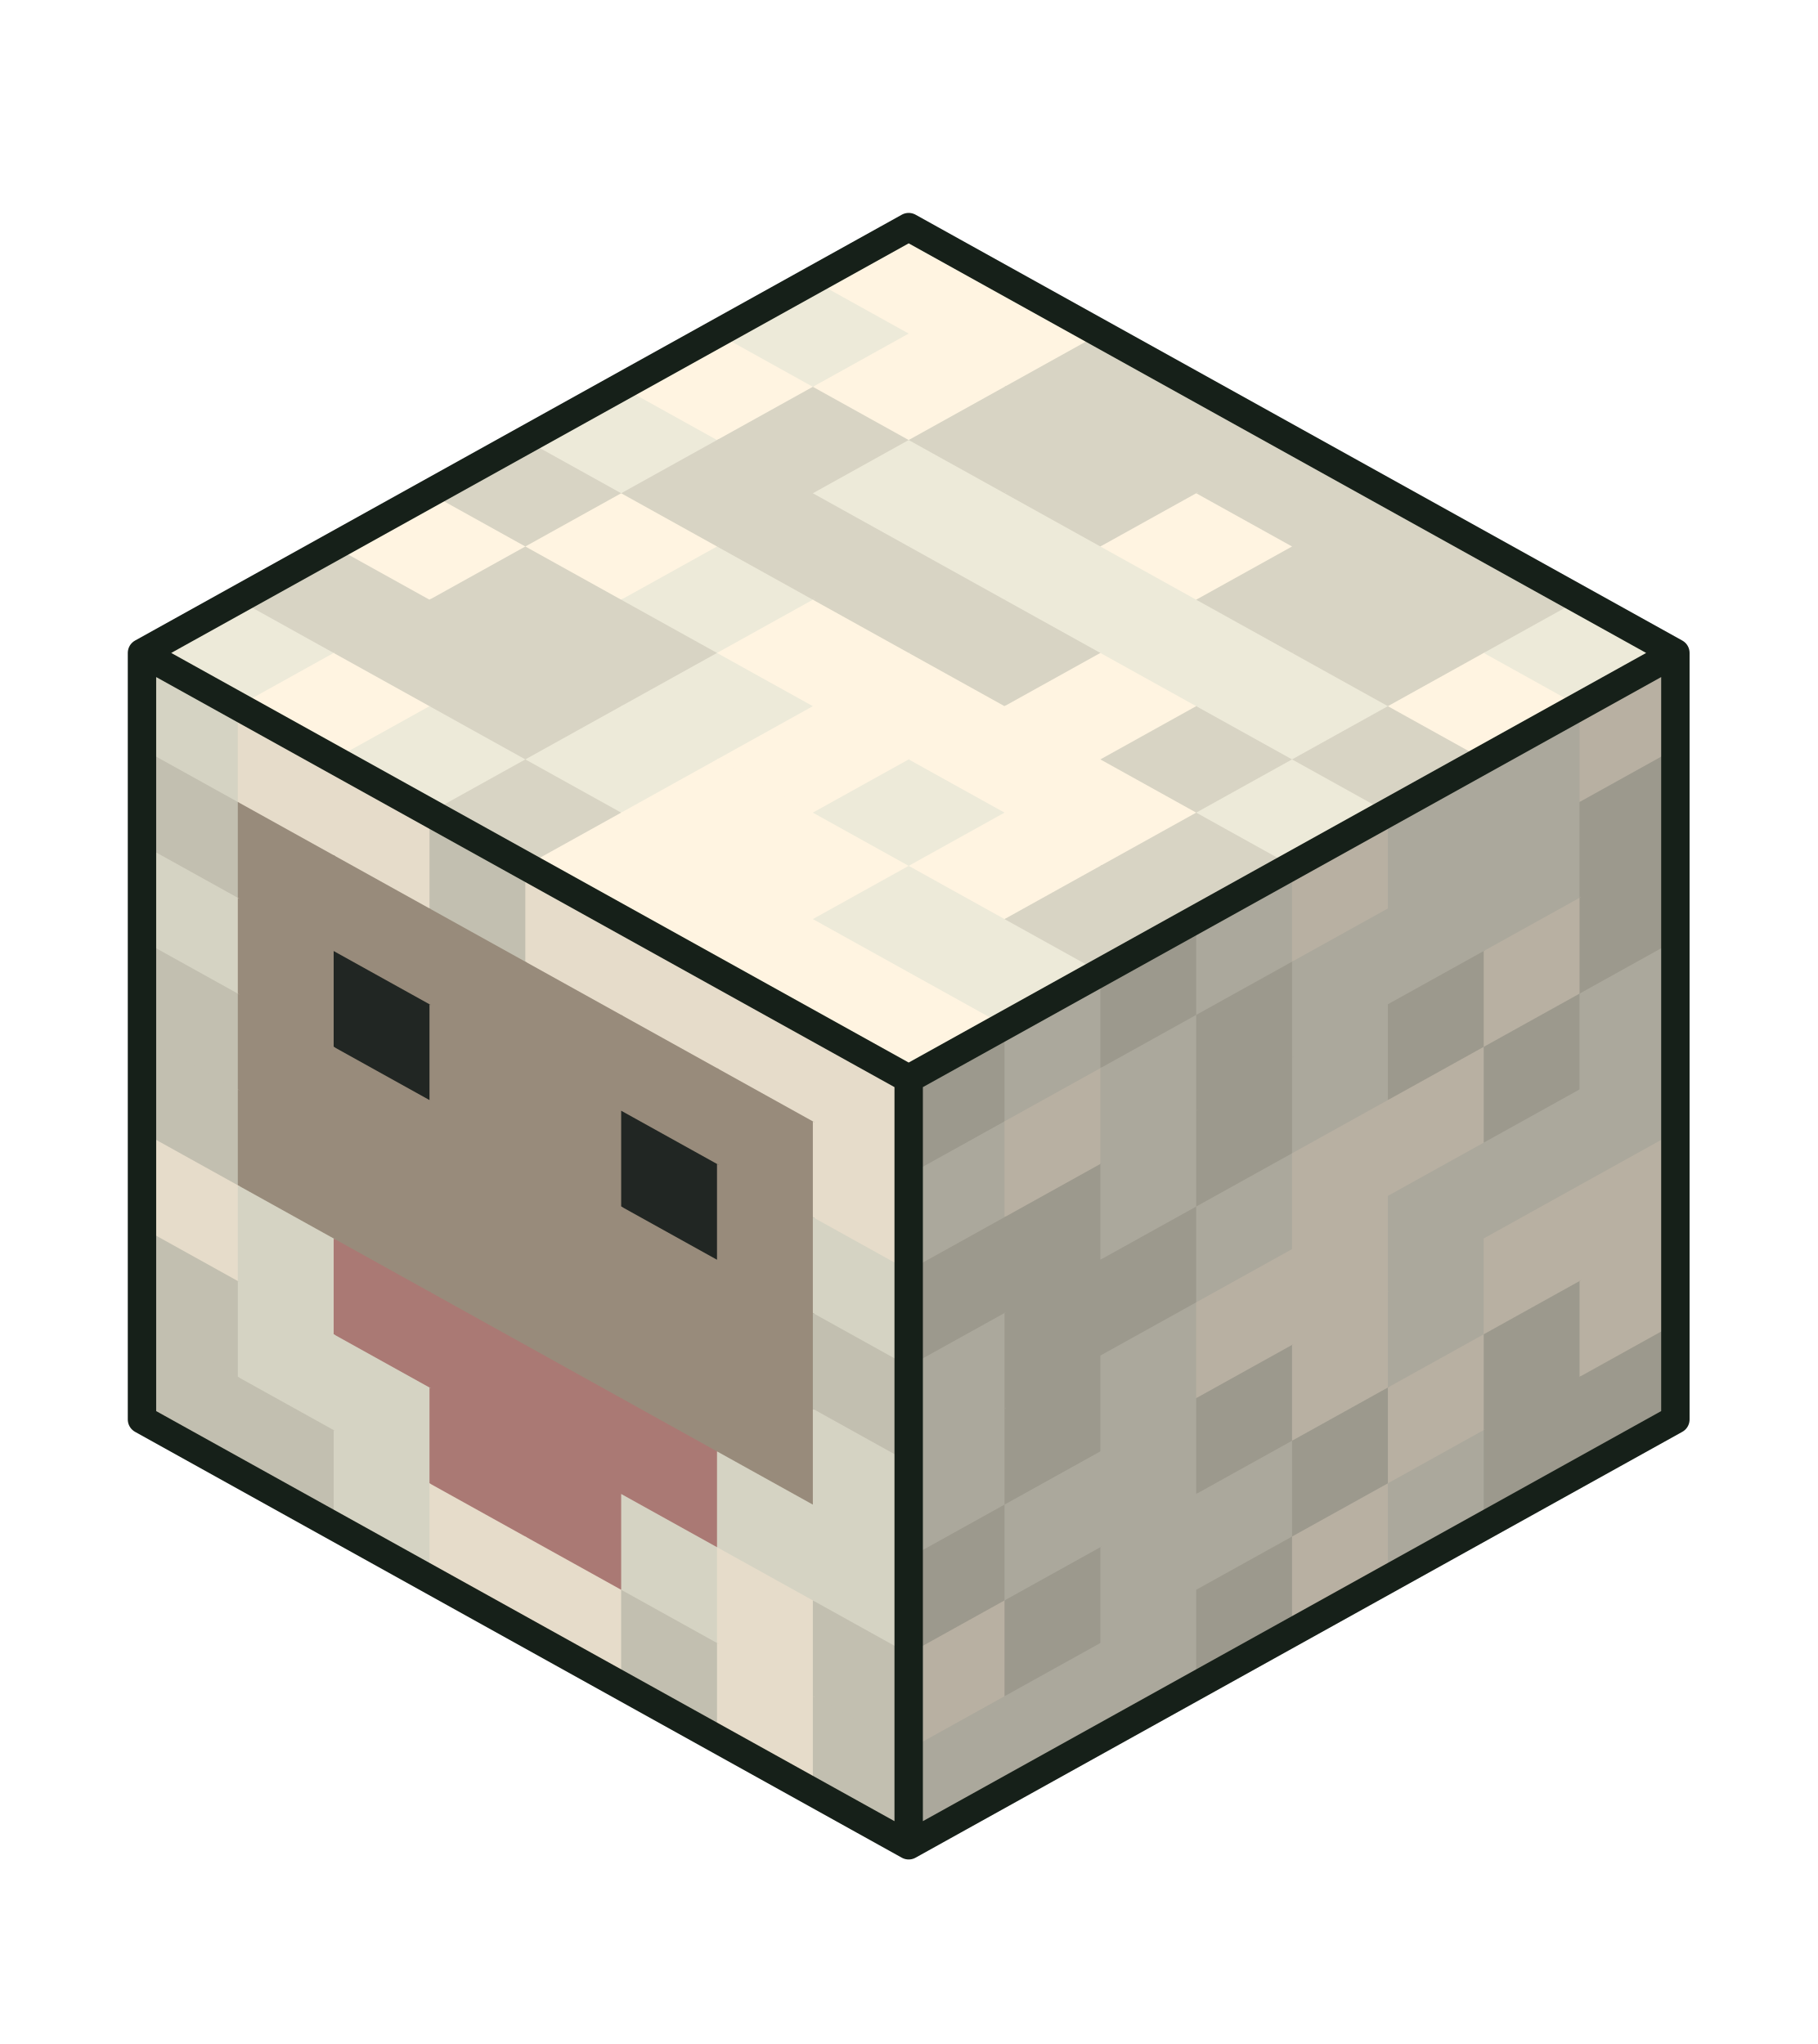
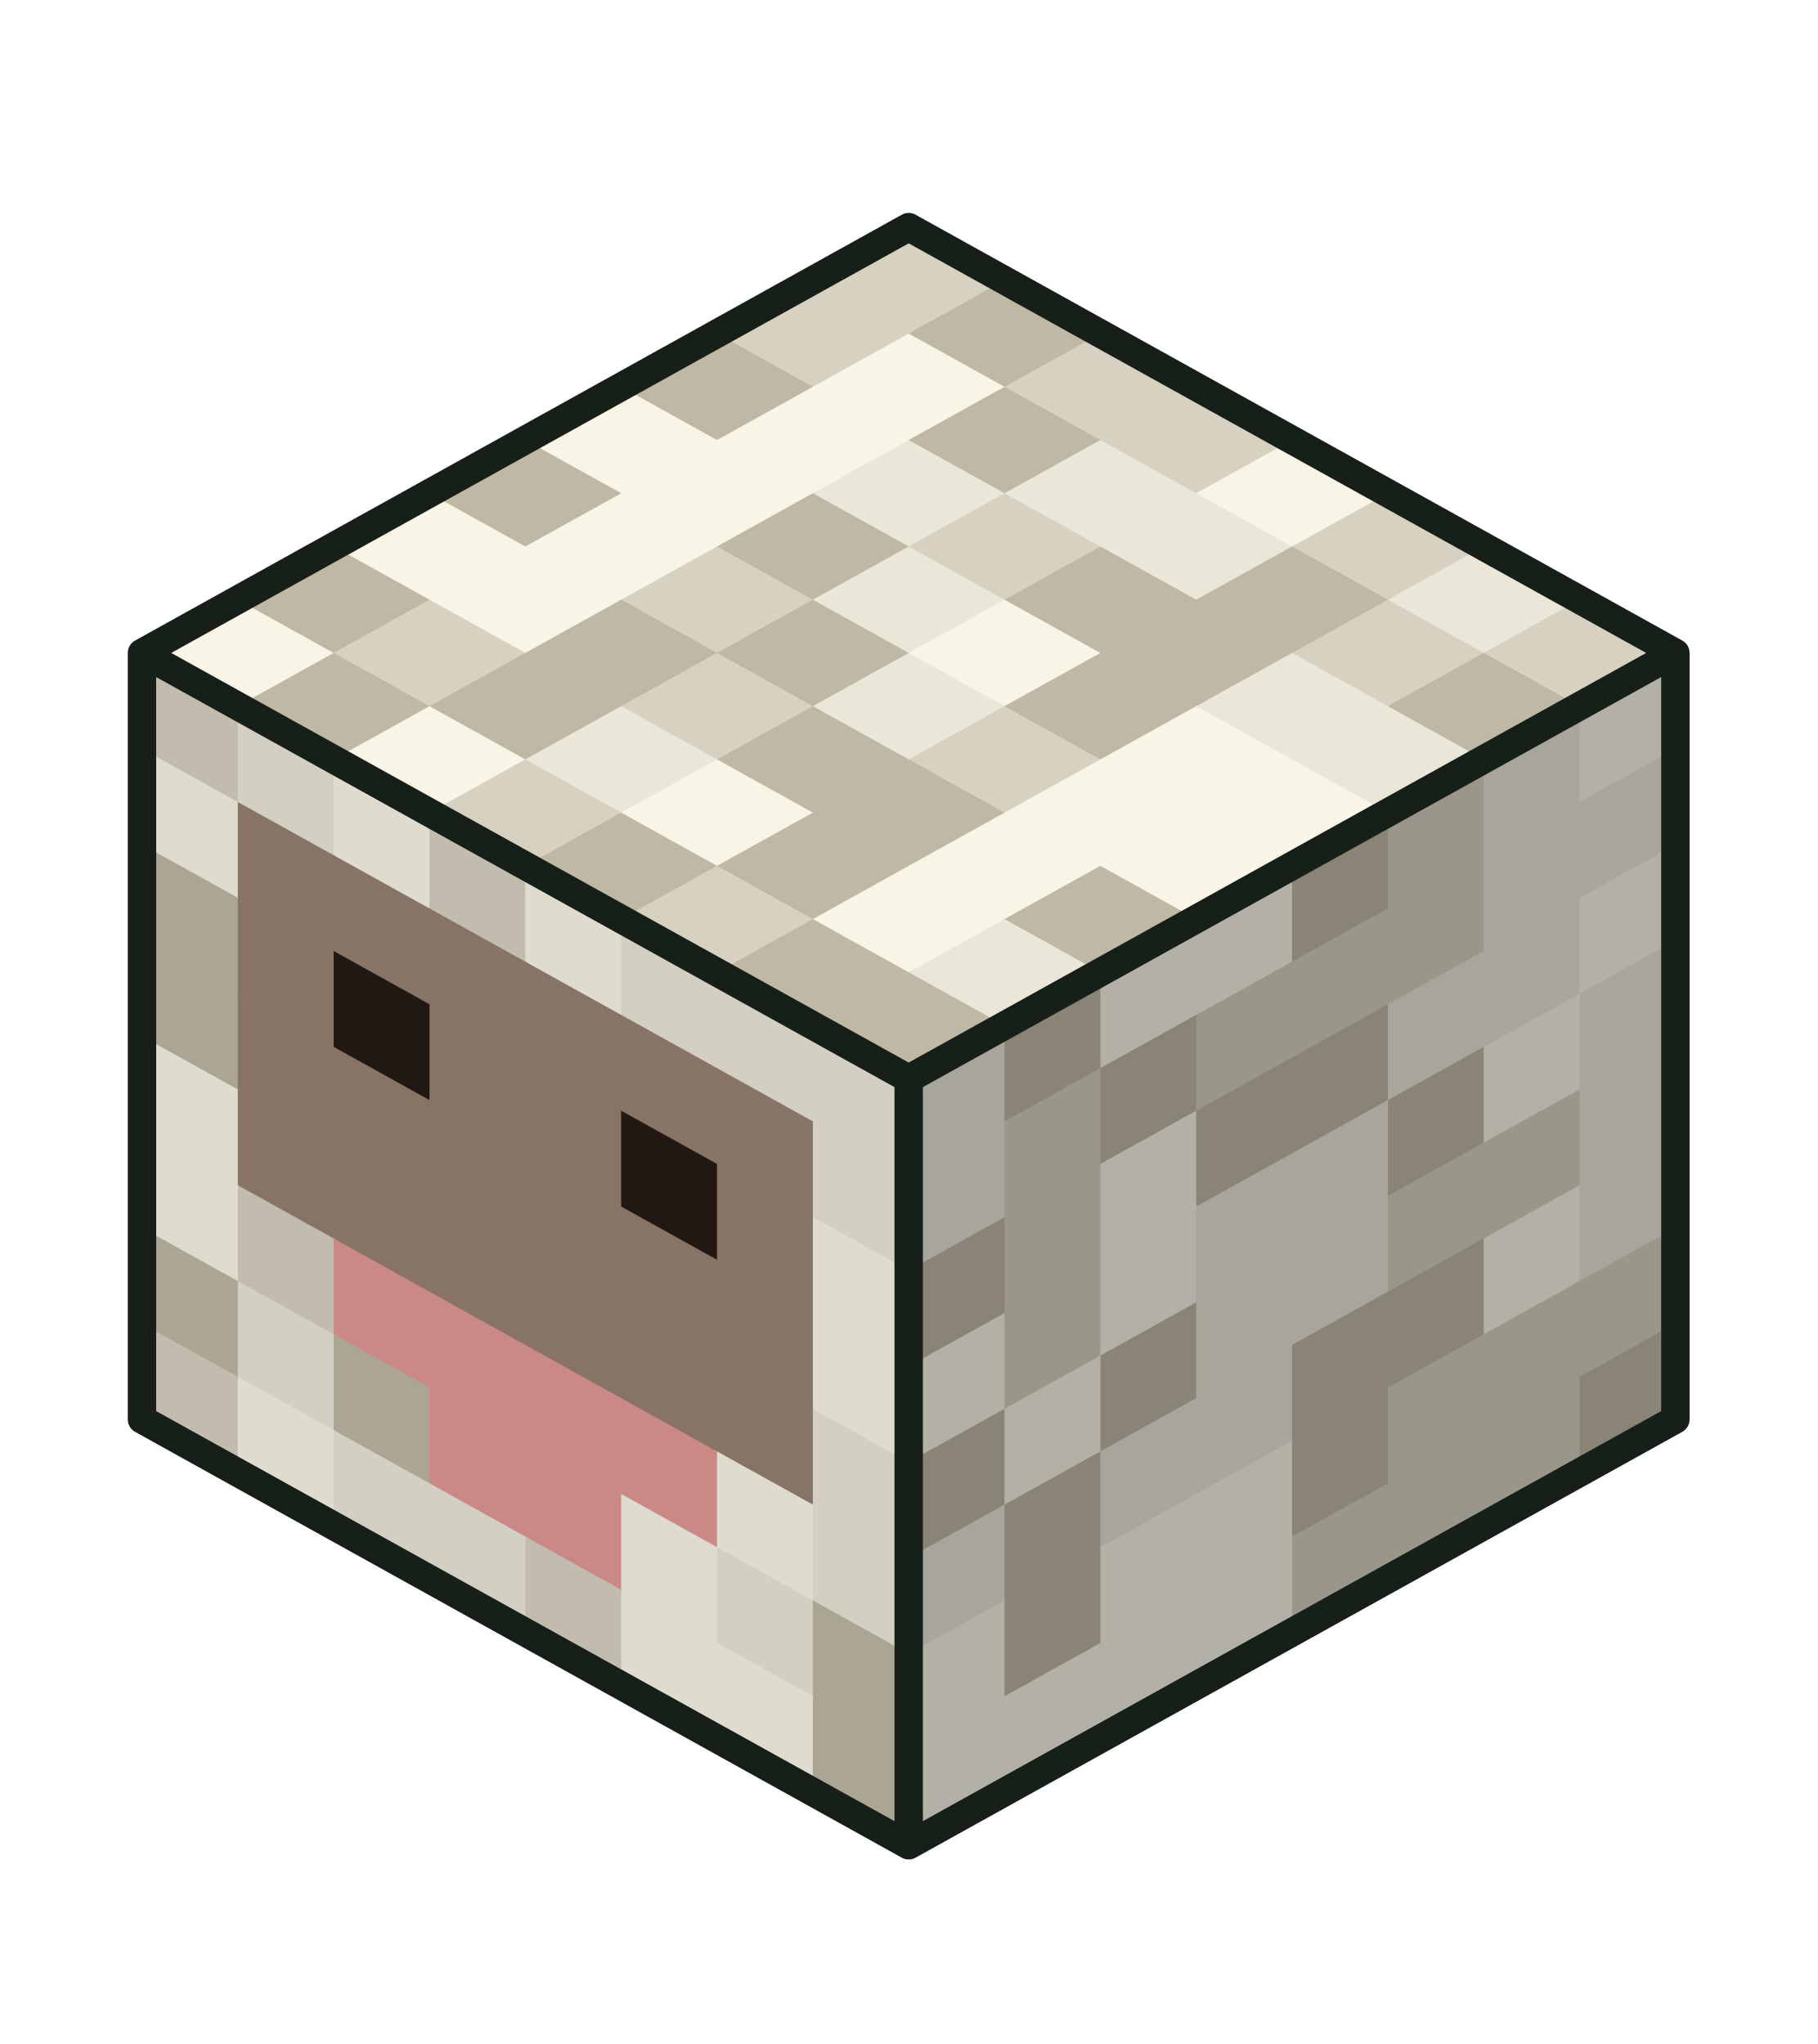
<svg xmlns="http://www.w3.org/2000/svg" viewBox="0 0 128 144" role="img">
  <g transform="matrix(6.75 -3.75 6.75 3.75 10 46)">
-     <rect x="0" y="0" width="1.015" height="1.015" fill="#edead9" />
-     <rect x="1" y="0" width="1.015" height="1.015" fill="#d8d4c4" />
-     <rect x="2" y="0" width="1.015" height="1.015" fill="#fff4e1" />
-     <rect x="3" y="0" width="1.015" height="1.015" fill="#d8d4c4" />
-     <rect x="4" y="0" width="1.015" height="1.015" fill="#edead9" />
-     <rect x="5" y="0" width="1.015" height="1.015" fill="#fff4e1" />
-     <rect x="6" y="0" width="1.015" height="1.015" fill="#edead9" />
-     <rect x="7" y="0" width="1.015" height="1.015" fill="#fff4e1" />
-     <rect x="0" y="1" width="1.015" height="1.015" fill="#fff4e1" />
-     <rect x="1" y="1" width="1.015" height="1.015" fill="#d8d4c4" />
-     <rect x="2" y="1" width="1.015" height="1.015" fill="#d8d4c4" />
-     <rect x="3" y="1" width="1.015" height="1.015" fill="#fff4e1" />
-     <rect x="4" y="1" width="1.015" height="1.015" fill="#d8d4c4" />
-     <rect x="5" y="1" width="1.015" height="1.015" fill="#d8d4c4" />
-     <rect x="6" y="1" width="1.015" height="1.015" fill="#fff4e1" />
-     <rect x="7" y="1" width="1.015" height="1.015" fill="#fff4e1" />
-     <rect x="0" y="2" width="1.015" height="1.015" fill="#edead9" />
-     <rect x="1" y="2" width="1.015" height="1.015" fill="#d8d4c4" />
-     <rect x="2" y="2" width="1.015" height="1.015" fill="#d8d4c4" />
-     <rect x="3" y="2" width="1.015" height="1.015" fill="#edead9" />
-     <rect x="4" y="2" width="1.015" height="1.015" fill="#d8d4c4" />
-     <rect x="5" y="2" width="1.015" height="1.015" fill="#edead9" />
-     <rect x="6" y="2" width="1.015" height="1.015" fill="#d8d4c4" />
-     <rect x="7" y="2" width="1.015" height="1.015" fill="#d8d4c4" />
-     <rect x="0" y="3" width="1.015" height="1.015" fill="#d8d4c4" />
-     <rect x="1" y="3" width="1.015" height="1.015" fill="#edead9" />
-     <rect x="2" y="3" width="1.015" height="1.015" fill="#edead9" />
-     <rect x="3" y="3" width="1.015" height="1.015" fill="#fff4e1" />
-     <rect x="4" y="3" width="1.015" height="1.015" fill="#d8d4c4" />
-     <rect x="5" y="3" width="1.015" height="1.015" fill="#edead9" />
-     <rect x="6" y="3" width="1.015" height="1.015" fill="#d8d4c4" />
-     <rect x="7" y="3" width="1.015" height="1.015" fill="#d8d4c4" />
-     <rect x="0" y="4" width="1.015" height="1.015" fill="#fff4e1" />
-     <rect x="1" y="4" width="1.015" height="1.015" fill="#fff4e1" />
-     <rect x="2" y="4" width="1.015" height="1.015" fill="#fff4e1" />
-     <rect x="3" y="4" width="1.015" height="1.015" fill="#fff4e1" />
-     <rect x="4" y="4" width="1.015" height="1.015" fill="#d8d4c4" />
-     <rect x="5" y="4" width="1.015" height="1.015" fill="#edead9" />
-     <rect x="6" y="4" width="1.015" height="1.015" fill="#fff4e1" />
-     <rect x="7" y="4" width="1.015" height="1.015" fill="#d8d4c4" />
-     <rect x="0" y="5" width="1.015" height="1.015" fill="#fff4e1" />
-     <rect x="1" y="5" width="1.015" height="1.015" fill="#fff4e1" />
-     <rect x="2" y="5" width="1.015" height="1.015" fill="#edead9" />
-     <rect x="3" y="5" width="1.015" height="1.015" fill="#fff4e1" />
-     <rect x="4" y="5" width="1.015" height="1.015" fill="#fff4e1" />
-     <rect x="5" y="5" width="1.015" height="1.015" fill="#edead9" />
-     <rect x="6" y="5" width="1.015" height="1.015" fill="#d8d4c4" />
-     <rect x="7" y="5" width="1.015" height="1.015" fill="#d8d4c4" />
-     <rect x="0" y="6" width="1.015" height="1.015" fill="#fff4e1" />
-     <rect x="1" y="6" width="1.015" height="1.015" fill="#edead9" />
-     <rect x="2" y="6" width="1.015" height="1.015" fill="#fff4e1" />
-     <rect x="3" y="6" width="1.015" height="1.015" fill="#fff4e1" />
-     <rect x="4" y="6" width="1.015" height="1.015" fill="#d8d4c4" />
-     <rect x="5" y="6" width="1.015" height="1.015" fill="#edead9" />
-     <rect x="6" y="6" width="1.015" height="1.015" fill="#d8d4c4" />
-     <rect x="7" y="6" width="1.015" height="1.015" fill="#d8d4c4" />
-     <rect x="0" y="7" width="1.015" height="1.015" fill="#fff4e1" />
-     <rect x="1" y="7" width="1.015" height="1.015" fill="#edead9" />
-     <rect x="2" y="7" width="1.015" height="1.015" fill="#d8d4c4" />
-     <rect x="3" y="7" width="1.015" height="1.015" fill="#d8d4c4" />
-     <rect x="4" y="7" width="1.015" height="1.015" fill="#edead9" />
-     <rect x="5" y="7" width="1.015" height="1.015" fill="#d8d4c4" />
-     <rect x="6" y="7" width="1.015" height="1.015" fill="#fff4e1" />
-     <rect x="7" y="7" width="1.015" height="1.015" fill="#edead9" />
+     <rect x="0" y="0" width="1.015" height="1.015" fill="#f8f4e6" />
+     <rect x="1" y="0" width="1.015" height="1.015" fill="#beb8a4" />
+     <rect x="2" y="0" width="1.015" height="1.015" fill="#f8f4e6" />
+     <rect x="3" y="0" width="1.015" height="1.015" fill="#beb8a4" />
+     <rect x="4" y="0" width="1.015" height="1.015" fill="#f8f4e6" />
+     <rect x="5" y="0" width="1.015" height="1.015" fill="#beb8a4" />
+     <rect x="6" y="0" width="1.015" height="1.015" fill="#d6d1c0" />
+     <rect x="7" y="0" width="1.015" height="1.015" fill="#d6d1c0" />
+     <rect x="0" y="1" width="1.015" height="1.015" fill="#beb8a4" />
+     <rect x="1" y="1" width="1.015" height="1.015" fill="#d6d1c0" />
+     <rect x="2" y="1" width="1.015" height="1.015" fill="#f8f4e6" />
+     <rect x="3" y="1" width="1.015" height="1.015" fill="#f8f4e6" />
+     <rect x="4" y="1" width="1.015" height="1.015" fill="#f8f4e6" />
+     <rect x="5" y="1" width="1.015" height="1.015" fill="#f8f4e6" />
+     <rect x="6" y="1" width="1.015" height="1.015" fill="#f8f4e6" />
+     <rect x="7" y="1" width="1.015" height="1.015" fill="#beb8a4" />
+     <rect x="0" y="2" width="1.015" height="1.015" fill="#f8f4e6" />
+     <rect x="1" y="2" width="1.015" height="1.015" fill="#beb8a4" />
+     <rect x="2" y="2" width="1.015" height="1.015" fill="#beb8a4" />
+     <rect x="3" y="2" width="1.015" height="1.015" fill="#d6d1c0" />
+     <rect x="4" y="2" width="1.015" height="1.015" fill="#beb8a4" />
+     <rect x="5" y="2" width="1.015" height="1.015" fill="#eae6d8" />
+     <rect x="6" y="2" width="1.015" height="1.015" fill="#beb8a4" />
+     <rect x="7" y="2" width="1.015" height="1.015" fill="#d6d1c0" />
+     <rect x="0" y="3" width="1.015" height="1.015" fill="#d6d1c0" />
+     <rect x="1" y="3" width="1.015" height="1.015" fill="#eae6d8" />
+     <rect x="2" y="3" width="1.015" height="1.015" fill="#d6d1c0" />
+     <rect x="3" y="3" width="1.015" height="1.015" fill="#beb8a4" />
+     <rect x="4" y="3" width="1.015" height="1.015" fill="#eae6d8" />
+     <rect x="5" y="3" width="1.015" height="1.015" fill="#d6d1c0" />
+     <rect x="6" y="3" width="1.015" height="1.015" fill="#eae6d8" />
+     <rect x="7" y="3" width="1.015" height="1.015" fill="#d6d1c0" />
+     <rect x="0" y="4" width="1.015" height="1.015" fill="#beb8a4" />
+     <rect x="1" y="4" width="1.015" height="1.015" fill="#f8f4e6" />
+     <rect x="2" y="4" width="1.015" height="1.015" fill="#beb8a4" />
+     <rect x="3" y="4" width="1.015" height="1.015" fill="#eae6d8" />
+     <rect x="4" y="4" width="1.015" height="1.015" fill="#f8f4e6" />
+     <rect x="5" y="4" width="1.015" height="1.015" fill="#beb8a4" />
+     <rect x="6" y="4" width="1.015" height="1.015" fill="#eae6d8" />
+     <rect x="7" y="4" width="1.015" height="1.015" fill="#f8f4e6" />
+     <rect x="0" y="5" width="1.015" height="1.015" fill="#d6d1c0" />
+     <rect x="1" y="5" width="1.015" height="1.015" fill="#beb8a4" />
+     <rect x="2" y="5" width="1.015" height="1.015" fill="#beb8a4" />
+     <rect x="3" y="5" width="1.015" height="1.015" fill="#d6d1c0" />
+     <rect x="4" y="5" width="1.015" height="1.015" fill="#beb8a4" />
+     <rect x="5" y="5" width="1.015" height="1.015" fill="#beb8a4" />
+     <rect x="6" y="5" width="1.015" height="1.015" fill="#beb8a4" />
+     <rect x="7" y="5" width="1.015" height="1.015" fill="#d6d1c0" />
+     <rect x="0" y="6" width="1.015" height="1.015" fill="#beb8a4" />
+     <rect x="1" y="6" width="1.015" height="1.015" fill="#f8f4e6" />
+     <rect x="2" y="6" width="1.015" height="1.015" fill="#f8f4e6" />
+     <rect x="3" y="6" width="1.015" height="1.015" fill="#f8f4e6" />
+     <rect x="4" y="6" width="1.015" height="1.015" fill="#f8f4e6" />
+     <rect x="5" y="6" width="1.015" height="1.015" fill="#eae6d8" />
+     <rect x="6" y="6" width="1.015" height="1.015" fill="#d6d1c0" />
+     <rect x="7" y="6" width="1.015" height="1.015" fill="#eae6d8" />
+     <rect x="0" y="7" width="1.015" height="1.015" fill="#beb8a4" />
+     <rect x="1" y="7" width="1.015" height="1.015" fill="#eae6d8" />
+     <rect x="2" y="7" width="1.015" height="1.015" fill="#beb8a4" />
+     <rect x="3" y="7" width="1.015" height="1.015" fill="#f8f4e6" />
+     <rect x="4" y="7" width="1.015" height="1.015" fill="#f8f4e6" />
+     <rect x="5" y="7" width="1.015" height="1.015" fill="#eae6d8" />
+     <rect x="6" y="7" width="1.015" height="1.015" fill="#beb8a4" />
+     <rect x="7" y="7" width="1.015" height="1.015" fill="#d6d1c0" />
  </g>
  <g transform="matrix(6.75 3.75 0 6.75 10 46)">
-     <rect x="0" y="0" width="1.015" height="1.015" fill="#d5d3c3" />
-     <rect x="1" y="0" width="1.015" height="1.015" fill="#e6dcca" />
-     <rect x="2" y="0" width="1.015" height="1.015" fill="#e6dcca" />
-     <rect x="3" y="0" width="1.015" height="1.015" fill="#c2bfb0" />
-     <rect x="4" y="0" width="1.015" height="1.015" fill="#e6dcca" />
-     <rect x="5" y="0" width="1.015" height="1.015" fill="#e6dcca" />
-     <rect x="6" y="0" width="1.015" height="1.015" fill="#e6dcca" />
-     <rect x="7" y="0" width="1.015" height="1.015" fill="#e6dcca" />
-     <rect x="0" y="1" width="1.015" height="1.015" fill="#c2bfb0" />
-     <rect x="1" y="1" width="1.015" height="1.015" fill="#988b7b" />
-     <rect x="2" y="1" width="1.015" height="1.015" fill="#988b7b" />
-     <rect x="3" y="1" width="1.015" height="1.015" fill="#988b7b" />
-     <rect x="4" y="1" width="1.015" height="1.015" fill="#988b7b" />
-     <rect x="5" y="1" width="1.015" height="1.015" fill="#988b7b" />
-     <rect x="6" y="1" width="1.015" height="1.015" fill="#988b7b" />
-     <rect x="7" y="1" width="1.015" height="1.015" fill="#e6dcca" />
-     <rect x="0" y="2" width="1.015" height="1.015" fill="#d5d3c3" />
-     <rect x="1" y="2" width="1.015" height="1.015" fill="#988b7b" />
-     <rect x="2" y="2" width="1.015" height="1.015" fill="#212623" />
-     <rect x="3" y="2" width="1.015" height="1.015" fill="#988b7b" />
-     <rect x="4" y="2" width="1.015" height="1.015" fill="#988b7b" />
-     <rect x="5" y="2" width="1.015" height="1.015" fill="#212623" />
-     <rect x="6" y="2" width="1.015" height="1.015" fill="#988b7b" />
-     <rect x="7" y="2" width="1.015" height="1.015" fill="#d5d3c3" />
-     <rect x="0" y="3" width="1.015" height="1.015" fill="#c2bfb0" />
-     <rect x="1" y="3" width="1.015" height="1.015" fill="#988b7b" />
-     <rect x="2" y="3" width="1.015" height="1.015" fill="#988b7b" />
-     <rect x="3" y="3" width="1.015" height="1.015" fill="#988b7b" />
-     <rect x="4" y="3" width="1.015" height="1.015" fill="#988b7b" />
-     <rect x="5" y="3" width="1.015" height="1.015" fill="#988b7b" />
-     <rect x="6" y="3" width="1.015" height="1.015" fill="#988b7b" />
-     <rect x="7" y="3" width="1.015" height="1.015" fill="#c2bfb0" />
-     <rect x="0" y="4" width="1.015" height="1.015" fill="#c2bfb0" />
-     <rect x="1" y="4" width="1.015" height="1.015" fill="#988b7b" />
-     <rect x="2" y="4" width="1.015" height="1.015" fill="#988b7b" />
-     <rect x="3" y="4" width="1.015" height="1.015" fill="#988b7b" />
-     <rect x="4" y="4" width="1.015" height="1.015" fill="#988b7b" />
-     <rect x="5" y="4" width="1.015" height="1.015" fill="#988b7b" />
-     <rect x="6" y="4" width="1.015" height="1.015" fill="#988b7b" />
-     <rect x="7" y="4" width="1.015" height="1.015" fill="#d5d3c3" />
-     <rect x="0" y="5" width="1.015" height="1.015" fill="#e6dcca" />
-     <rect x="1" y="5" width="1.015" height="1.015" fill="#d5d3c3" />
-     <rect x="2" y="5" width="1.015" height="1.015" fill="#aa7974" />
-     <rect x="3" y="5" width="1.015" height="1.015" fill="#aa7974" />
-     <rect x="4" y="5" width="1.015" height="1.015" fill="#aa7974" />
-     <rect x="5" y="5" width="1.015" height="1.015" fill="#aa7974" />
-     <rect x="6" y="5" width="1.015" height="1.015" fill="#d5d3c3" />
-     <rect x="7" y="5" width="1.015" height="1.015" fill="#d5d3c3" />
-     <rect x="0" y="6" width="1.015" height="1.015" fill="#c2bfb0" />
-     <rect x="1" y="6" width="1.015" height="1.015" fill="#d5d3c3" />
-     <rect x="2" y="6" width="1.015" height="1.015" fill="#d5d3c3" />
-     <rect x="3" y="6" width="1.015" height="1.015" fill="#aa7974" />
-     <rect x="4" y="6" width="1.015" height="1.015" fill="#aa7974" />
-     <rect x="5" y="6" width="1.015" height="1.015" fill="#d5d3c3" />
-     <rect x="6" y="6" width="1.015" height="1.015" fill="#e6dcca" />
-     <rect x="7" y="6" width="1.015" height="1.015" fill="#c2bfb0" />
-     <rect x="0" y="7" width="1.015" height="1.015" fill="#c2bfb0" />
-     <rect x="1" y="7" width="1.015" height="1.015" fill="#c2bfb0" />
-     <rect x="2" y="7" width="1.015" height="1.015" fill="#d5d3c3" />
-     <rect x="3" y="7" width="1.015" height="1.015" fill="#e6dcca" />
-     <rect x="4" y="7" width="1.015" height="1.015" fill="#e6dcca" />
-     <rect x="5" y="7" width="1.015" height="1.015" fill="#c2bfb0" />
-     <rect x="6" y="7" width="1.015" height="1.015" fill="#e6dcca" />
-     <rect x="7" y="7" width="1.015" height="1.015" fill="#c2bfb0" />
+     <rect x="0" y="0" width="1.015" height="1.015" fill="#c1bcad" />
+     <rect x="1" y="0" width="1.015" height="1.015" fill="#d3cfc2" />
+     <rect x="2" y="0" width="1.015" height="1.015" fill="#dfdccf" />
+     <rect x="3" y="0" width="1.015" height="1.015" fill="#c1bcad" />
+     <rect x="4" y="0" width="1.015" height="1.015" fill="#dfdccf" />
+     <rect x="5" y="0" width="1.015" height="1.015" fill="#d3cfc2" />
+     <rect x="6" y="0" width="1.015" height="1.015" fill="#d3cfc2" />
+     <rect x="7" y="0" width="1.015" height="1.015" fill="#d3cfc2" />
+     <rect x="0" y="1" width="1.015" height="1.015" fill="#dfdccf" />
+     <rect x="1" y="1" width="1.015" height="1.015" fill="#877467" />
+     <rect x="2" y="1" width="1.015" height="1.015" fill="#877467" />
+     <rect x="3" y="1" width="1.015" height="1.015" fill="#877467" />
+     <rect x="4" y="1" width="1.015" height="1.015" fill="#877467" />
+     <rect x="5" y="1" width="1.015" height="1.015" fill="#877467" />
+     <rect x="6" y="1" width="1.015" height="1.015" fill="#877467" />
+     <rect x="7" y="1" width="1.015" height="1.015" fill="#d3cfc2" />
+     <rect x="0" y="2" width="1.015" height="1.015" fill="#aba694" />
+     <rect x="1" y="2" width="1.015" height="1.015" fill="#877467" />
+     <rect x="2" y="2" width="1.015" height="1.015" fill="#221813" />
+     <rect x="3" y="2" width="1.015" height="1.015" fill="#877467" />
+     <rect x="4" y="2" width="1.015" height="1.015" fill="#877467" />
+     <rect x="5" y="2" width="1.015" height="1.015" fill="#221813" />
+     <rect x="6" y="2" width="1.015" height="1.015" fill="#877467" />
+     <rect x="7" y="2" width="1.015" height="1.015" fill="#dfdccf" />
+     <rect x="0" y="3" width="1.015" height="1.015" fill="#aba694" />
+     <rect x="1" y="3" width="1.015" height="1.015" fill="#877467" />
+     <rect x="2" y="3" width="1.015" height="1.015" fill="#877467" />
+     <rect x="3" y="3" width="1.015" height="1.015" fill="#877467" />
+     <rect x="4" y="3" width="1.015" height="1.015" fill="#877467" />
+     <rect x="5" y="3" width="1.015" height="1.015" fill="#877467" />
+     <rect x="6" y="3" width="1.015" height="1.015" fill="#877467" />
+     <rect x="7" y="3" width="1.015" height="1.015" fill="#dfdccf" />
+     <rect x="0" y="4" width="1.015" height="1.015" fill="#dfdccf" />
+     <rect x="1" y="4" width="1.015" height="1.015" fill="#877467" />
+     <rect x="2" y="4" width="1.015" height="1.015" fill="#877467" />
+     <rect x="3" y="4" width="1.015" height="1.015" fill="#877467" />
+     <rect x="4" y="4" width="1.015" height="1.015" fill="#877467" />
+     <rect x="5" y="4" width="1.015" height="1.015" fill="#877467" />
+     <rect x="6" y="4" width="1.015" height="1.015" fill="#877467" />
+     <rect x="7" y="4" width="1.015" height="1.015" fill="#d3cfc2" />
+     <rect x="0" y="5" width="1.015" height="1.015" fill="#dfdccf" />
+     <rect x="1" y="5" width="1.015" height="1.015" fill="#c1bcad" />
+     <rect x="2" y="5" width="1.015" height="1.015" fill="#ca8984" />
+     <rect x="3" y="5" width="1.015" height="1.015" fill="#ca8984" />
+     <rect x="4" y="5" width="1.015" height="1.015" fill="#ca8984" />
+     <rect x="5" y="5" width="1.015" height="1.015" fill="#ca8984" />
+     <rect x="6" y="5" width="1.015" height="1.015" fill="#dfdccf" />
+     <rect x="7" y="5" width="1.015" height="1.015" fill="#d3cfc2" />
+     <rect x="0" y="6" width="1.015" height="1.015" fill="#aba694" />
+     <rect x="1" y="6" width="1.015" height="1.015" fill="#d3cfc2" />
+     <rect x="2" y="6" width="1.015" height="1.015" fill="#aba694" />
+     <rect x="3" y="6" width="1.015" height="1.015" fill="#ca8984" />
+     <rect x="4" y="6" width="1.015" height="1.015" fill="#ca8984" />
+     <rect x="5" y="6" width="1.015" height="1.015" fill="#dfdccf" />
+     <rect x="6" y="6" width="1.015" height="1.015" fill="#d3cfc2" />
+     <rect x="7" y="6" width="1.015" height="1.015" fill="#aba694" />
+     <rect x="0" y="7" width="1.015" height="1.015" fill="#c1bcad" />
+     <rect x="1" y="7" width="1.015" height="1.015" fill="#dfdccf" />
+     <rect x="2" y="7" width="1.015" height="1.015" fill="#d3cfc2" />
+     <rect x="3" y="7" width="1.015" height="1.015" fill="#d3cfc2" />
+     <rect x="4" y="7" width="1.015" height="1.015" fill="#c1bcad" />
+     <rect x="5" y="7" width="1.015" height="1.015" fill="#dfdccf" />
+     <rect x="6" y="7" width="1.015" height="1.015" fill="#dfdccf" />
+     <rect x="7" y="7" width="1.015" height="1.015" fill="#aba694" />
  </g>
  <g transform="matrix(6.75 -3.75 0 6.75 64 76)">
-     <rect x="0" y="0" width="1.015" height="1.015" fill="#9c998d" />
-     <rect x="1" y="0" width="1.015" height="1.015" fill="#aba89c" />
-     <rect x="2" y="0" width="1.015" height="1.015" fill="#9c998d" />
-     <rect x="3" y="0" width="1.015" height="1.015" fill="#aba89c" />
-     <rect x="4" y="0" width="1.015" height="1.015" fill="#b8b0a2" />
-     <rect x="5" y="0" width="1.015" height="1.015" fill="#aba89c" />
-     <rect x="6" y="0" width="1.015" height="1.015" fill="#aba89c" />
-     <rect x="7" y="0" width="1.015" height="1.015" fill="#b8b0a2" />
-     <rect x="0" y="1" width="1.015" height="1.015" fill="#aba89c" />
-     <rect x="1" y="1" width="1.015" height="1.015" fill="#b8b0a2" />
-     <rect x="2" y="1" width="1.015" height="1.015" fill="#aba89c" />
-     <rect x="3" y="1" width="1.015" height="1.015" fill="#9c998d" />
-     <rect x="4" y="1" width="1.015" height="1.015" fill="#aba89c" />
-     <rect x="5" y="1" width="1.015" height="1.015" fill="#aba89c" />
-     <rect x="6" y="1" width="1.015" height="1.015" fill="#aba89c" />
-     <rect x="7" y="1" width="1.015" height="1.015" fill="#9c998d" />
-     <rect x="0" y="2" width="1.015" height="1.015" fill="#9c998d" />
-     <rect x="1" y="2" width="1.015" height="1.015" fill="#9c998d" />
-     <rect x="2" y="2" width="1.015" height="1.015" fill="#aba89c" />
-     <rect x="3" y="2" width="1.015" height="1.015" fill="#9c998d" />
-     <rect x="4" y="2" width="1.015" height="1.015" fill="#aba89c" />
-     <rect x="5" y="2" width="1.015" height="1.015" fill="#9c998d" />
-     <rect x="6" y="2" width="1.015" height="1.015" fill="#b8b0a2" />
-     <rect x="7" y="2" width="1.015" height="1.015" fill="#9c998d" />
-     <rect x="0" y="3" width="1.015" height="1.015" fill="#aba89c" />
-     <rect x="1" y="3" width="1.015" height="1.015" fill="#9c998d" />
-     <rect x="2" y="3" width="1.015" height="1.015" fill="#9c998d" />
-     <rect x="3" y="3" width="1.015" height="1.015" fill="#aba89c" />
-     <rect x="4" y="3" width="1.015" height="1.015" fill="#b8b0a2" />
-     <rect x="5" y="3" width="1.015" height="1.015" fill="#b8b0a2" />
-     <rect x="6" y="3" width="1.015" height="1.015" fill="#9c998d" />
-     <rect x="7" y="3" width="1.015" height="1.015" fill="#aba89c" />
-     <rect x="0" y="4" width="1.015" height="1.015" fill="#aba89c" />
-     <rect x="1" y="4" width="1.015" height="1.015" fill="#9c998d" />
-     <rect x="2" y="4" width="1.015" height="1.015" fill="#aba89c" />
-     <rect x="3" y="4" width="1.015" height="1.015" fill="#b8b0a2" />
-     <rect x="4" y="4" width="1.015" height="1.015" fill="#b8b0a2" />
-     <rect x="5" y="4" width="1.015" height="1.015" fill="#aba89c" />
-     <rect x="6" y="4" width="1.015" height="1.015" fill="#aba89c" />
-     <rect x="7" y="4" width="1.015" height="1.015" fill="#aba89c" />
-     <rect x="0" y="5" width="1.015" height="1.015" fill="#9c998d" />
-     <rect x="1" y="5" width="1.015" height="1.015" fill="#aba89c" />
-     <rect x="2" y="5" width="1.015" height="1.015" fill="#aba89c" />
-     <rect x="3" y="5" width="1.015" height="1.015" fill="#9c998d" />
-     <rect x="4" y="5" width="1.015" height="1.015" fill="#b8b0a2" />
-     <rect x="5" y="5" width="1.015" height="1.015" fill="#aba89c" />
-     <rect x="6" y="5" width="1.015" height="1.015" fill="#b8b0a2" />
-     <rect x="7" y="5" width="1.015" height="1.015" fill="#b8b0a2" />
-     <rect x="0" y="6" width="1.015" height="1.015" fill="#b8b0a2" />
-     <rect x="1" y="6" width="1.015" height="1.015" fill="#9c998d" />
-     <rect x="2" y="6" width="1.015" height="1.015" fill="#aba89c" />
-     <rect x="3" y="6" width="1.015" height="1.015" fill="#aba89c" />
-     <rect x="4" y="6" width="1.015" height="1.015" fill="#9c998d" />
-     <rect x="5" y="6" width="1.015" height="1.015" fill="#b8b0a2" />
-     <rect x="6" y="6" width="1.015" height="1.015" fill="#9c998d" />
-     <rect x="7" y="6" width="1.015" height="1.015" fill="#b8b0a2" />
-     <rect x="0" y="7" width="1.015" height="1.015" fill="#aba89c" />
-     <rect x="1" y="7" width="1.015" height="1.015" fill="#aba89c" />
-     <rect x="2" y="7" width="1.015" height="1.015" fill="#aba89c" />
-     <rect x="3" y="7" width="1.015" height="1.015" fill="#9c998d" />
-     <rect x="4" y="7" width="1.015" height="1.015" fill="#b8b0a2" />
-     <rect x="5" y="7" width="1.015" height="1.015" fill="#aba89c" />
-     <rect x="6" y="7" width="1.015" height="1.015" fill="#9c998d" />
-     <rect x="7" y="7" width="1.015" height="1.015" fill="#9c998d" />
+     <rect x="0" y="0" width="1.015" height="1.015" fill="#a8a69c" />
+     <rect x="1" y="0" width="1.015" height="1.015" fill="#898476" />
+     <rect x="2" y="0" width="1.015" height="1.015" fill="#b3b0a6" />
+     <rect x="3" y="0" width="1.015" height="1.015" fill="#b3b0a6" />
+     <rect x="4" y="0" width="1.015" height="1.015" fill="#898476" />
+     <rect x="5" y="0" width="1.015" height="1.015" fill="#9a968a" />
+     <rect x="6" y="0" width="1.015" height="1.015" fill="#a8a69c" />
+     <rect x="7" y="0" width="1.015" height="1.015" fill="#b3b0a6" />
+     <rect x="0" y="1" width="1.015" height="1.015" fill="#a8a69c" />
+     <rect x="1" y="1" width="1.015" height="1.015" fill="#9a968a" />
+     <rect x="2" y="1" width="1.015" height="1.015" fill="#898476" />
+     <rect x="3" y="1" width="1.015" height="1.015" fill="#9a968a" />
+     <rect x="4" y="1" width="1.015" height="1.015" fill="#9a968a" />
+     <rect x="5" y="1" width="1.015" height="1.015" fill="#9a968a" />
+     <rect x="6" y="1" width="1.015" height="1.015" fill="#a8a69c" />
+     <rect x="7" y="1" width="1.015" height="1.015" fill="#a8a69c" />
+     <rect x="0" y="2" width="1.015" height="1.015" fill="#898476" />
+     <rect x="1" y="2" width="1.015" height="1.015" fill="#9a968a" />
+     <rect x="2" y="2" width="1.015" height="1.015" fill="#b3b0a6" />
+     <rect x="3" y="2" width="1.015" height="1.015" fill="#898476" />
+     <rect x="4" y="2" width="1.015" height="1.015" fill="#898476" />
+     <rect x="5" y="2" width="1.015" height="1.015" fill="#a8a69c" />
+     <rect x="6" y="2" width="1.015" height="1.015" fill="#a8a69c" />
+     <rect x="7" y="2" width="1.015" height="1.015" fill="#b3b0a6" />
+     <rect x="0" y="3" width="1.015" height="1.015" fill="#b3b0a6" />
+     <rect x="1" y="3" width="1.015" height="1.015" fill="#9a968a" />
+     <rect x="2" y="3" width="1.015" height="1.015" fill="#b3b0a6" />
+     <rect x="3" y="3" width="1.015" height="1.015" fill="#a8a69c" />
+     <rect x="4" y="3" width="1.015" height="1.015" fill="#a8a69c" />
+     <rect x="5" y="3" width="1.015" height="1.015" fill="#898476" />
+     <rect x="6" y="3" width="1.015" height="1.015" fill="#b3b0a6" />
+     <rect x="7" y="3" width="1.015" height="1.015" fill="#a8a69c" />
+     <rect x="0" y="4" width="1.015" height="1.015" fill="#898476" />
+     <rect x="1" y="4" width="1.015" height="1.015" fill="#b3b0a6" />
+     <rect x="2" y="4" width="1.015" height="1.015" fill="#898476" />
+     <rect x="3" y="4" width="1.015" height="1.015" fill="#a8a69c" />
+     <rect x="4" y="4" width="1.015" height="1.015" fill="#a8a69c" />
+     <rect x="5" y="4" width="1.015" height="1.015" fill="#9a968a" />
+     <rect x="6" y="4" width="1.015" height="1.015" fill="#9a968a" />
+     <rect x="7" y="4" width="1.015" height="1.015" fill="#a8a69c" />
+     <rect x="0" y="5" width="1.015" height="1.015" fill="#a8a69c" />
+     <rect x="1" y="5" width="1.015" height="1.015" fill="#898476" />
+     <rect x="2" y="5" width="1.015" height="1.015" fill="#a8a69c" />
+     <rect x="3" y="5" width="1.015" height="1.015" fill="#a8a69c" />
+     <rect x="4" y="5" width="1.015" height="1.015" fill="#898476" />
+     <rect x="5" y="5" width="1.015" height="1.015" fill="#898476" />
+     <rect x="6" y="5" width="1.015" height="1.015" fill="#b3b0a6" />
+     <rect x="7" y="5" width="1.015" height="1.015" fill="#a8a69c" />
+     <rect x="0" y="6" width="1.015" height="1.015" fill="#b3b0a6" />
+     <rect x="1" y="6" width="1.015" height="1.015" fill="#898476" />
+     <rect x="2" y="6" width="1.015" height="1.015" fill="#b3b0a6" />
+     <rect x="3" y="6" width="1.015" height="1.015" fill="#b3b0a6" />
+     <rect x="4" y="6" width="1.015" height="1.015" fill="#898476" />
+     <rect x="5" y="6" width="1.015" height="1.015" fill="#9a968a" />
+     <rect x="6" y="6" width="1.015" height="1.015" fill="#9a968a" />
+     <rect x="7" y="6" width="1.015" height="1.015" fill="#9a968a" />
+     <rect x="0" y="7" width="1.015" height="1.015" fill="#b3b0a6" />
+     <rect x="1" y="7" width="1.015" height="1.015" fill="#b3b0a6" />
+     <rect x="2" y="7" width="1.015" height="1.015" fill="#b3b0a6" />
+     <rect x="3" y="7" width="1.015" height="1.015" fill="#b3b0a6" />
+     <rect x="4" y="7" width="1.015" height="1.015" fill="#9a968a" />
+     <rect x="5" y="7" width="1.015" height="1.015" fill="#9a968a" />
+     <rect x="6" y="7" width="1.015" height="1.015" fill="#9a968a" />
+     <rect x="7" y="7" width="1.015" height="1.015" fill="#898476" />
  </g>
  <path d="M64 16 118 46V100L64 130 10 100V46Z M10 46 64 76 118 46 M64 76V130" fill="none" stroke="#162019" stroke-width="2" stroke-linejoin="round" />
</svg>
